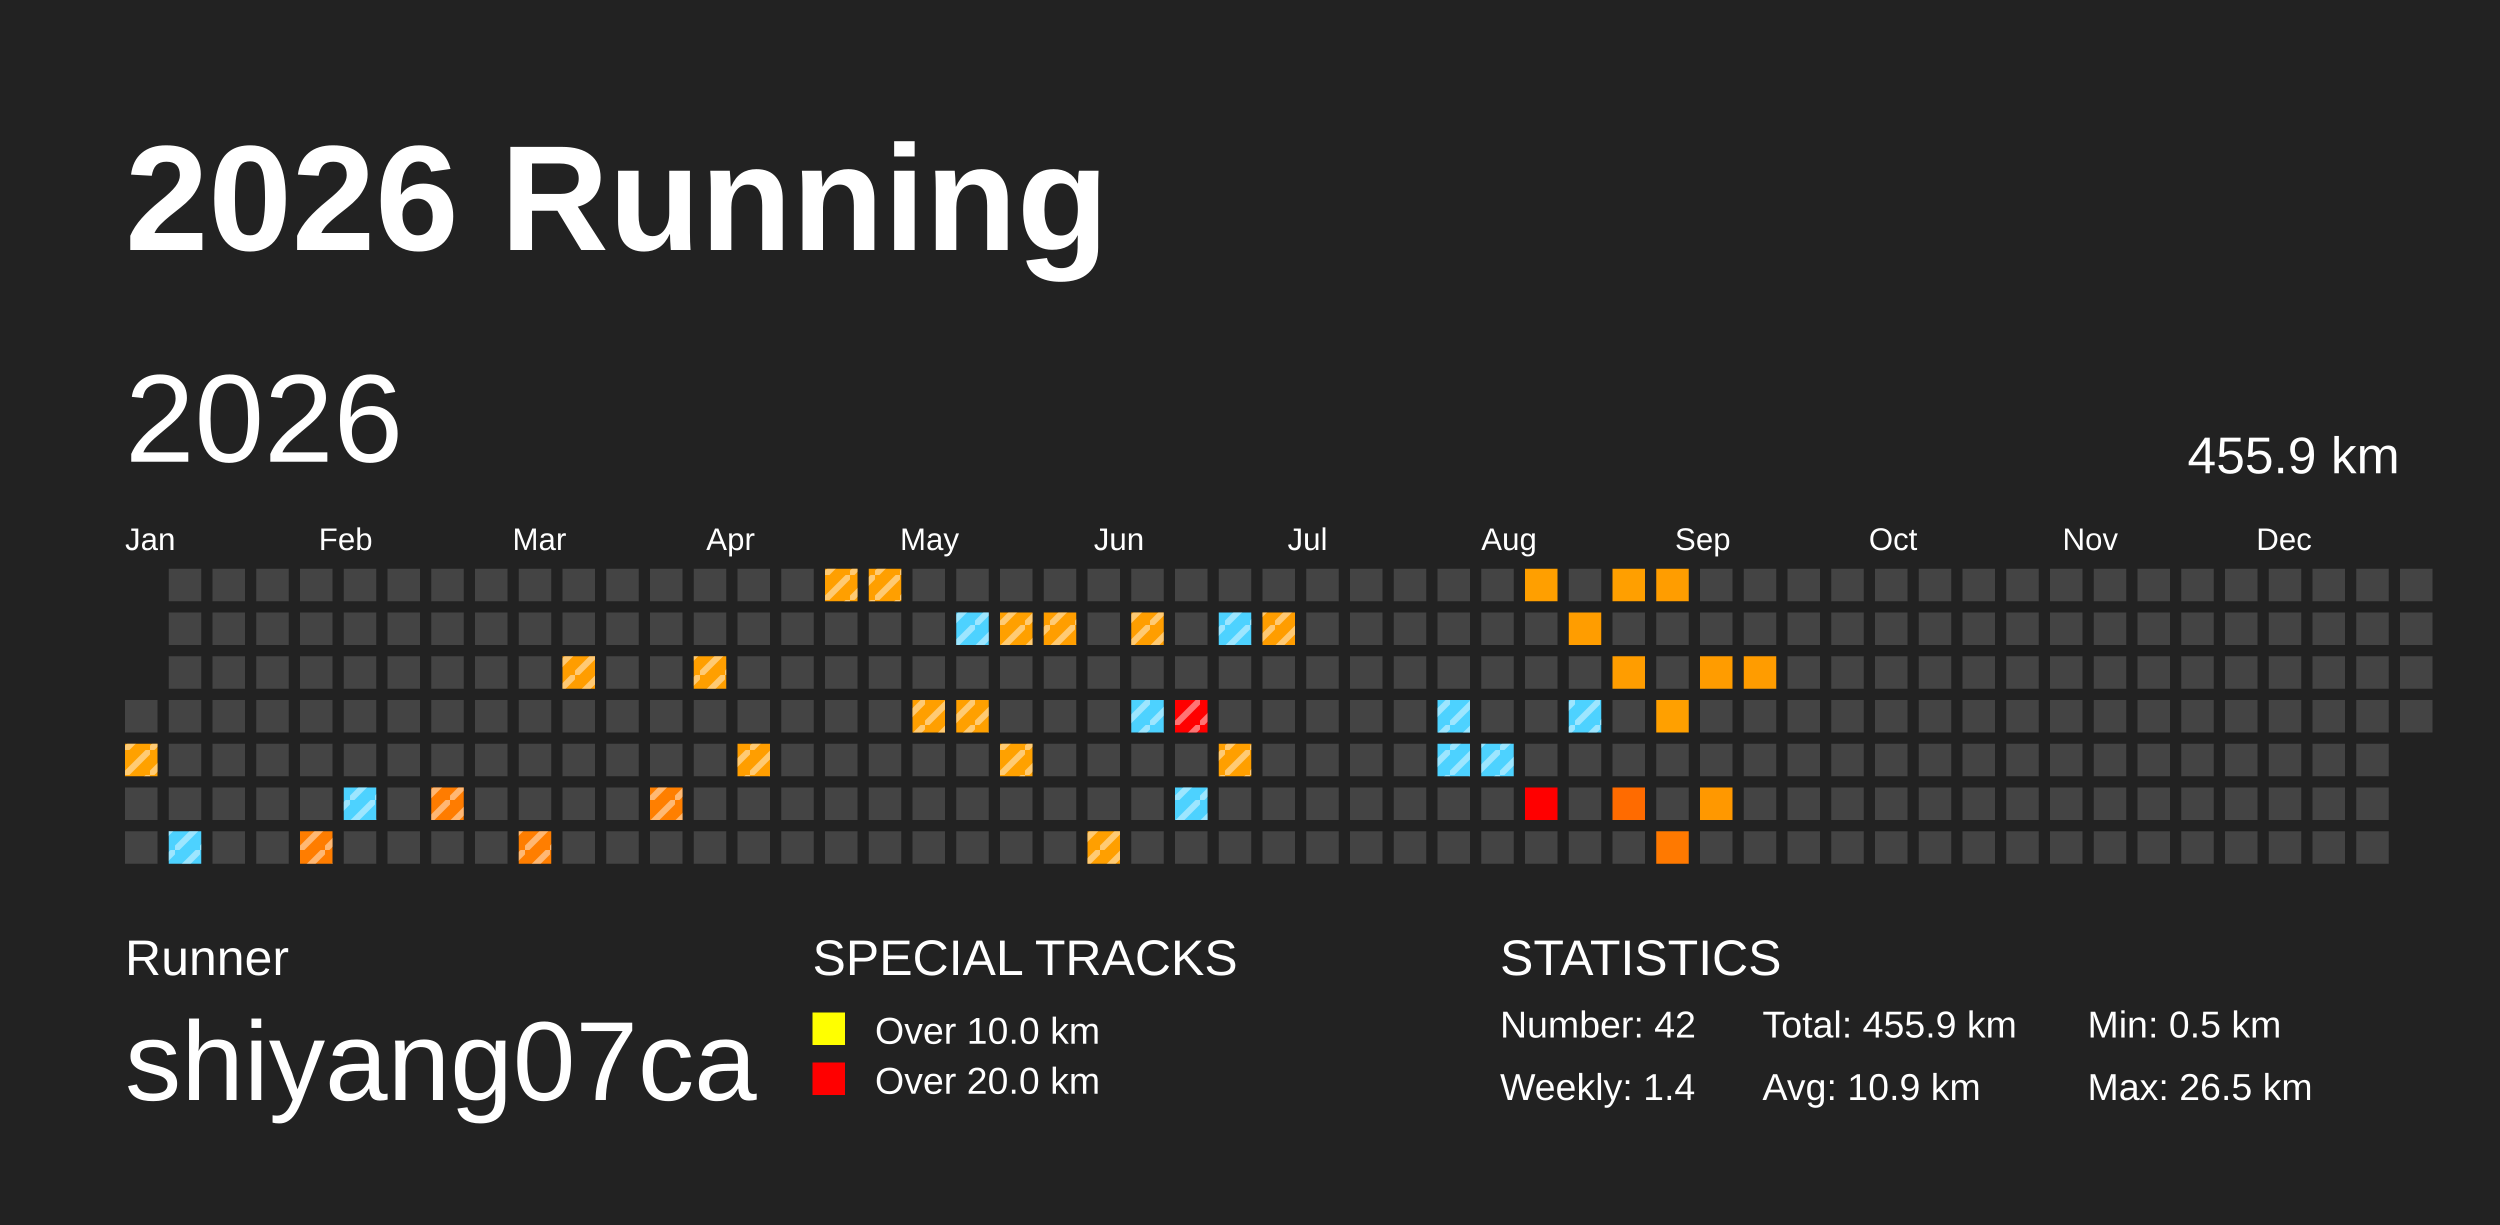
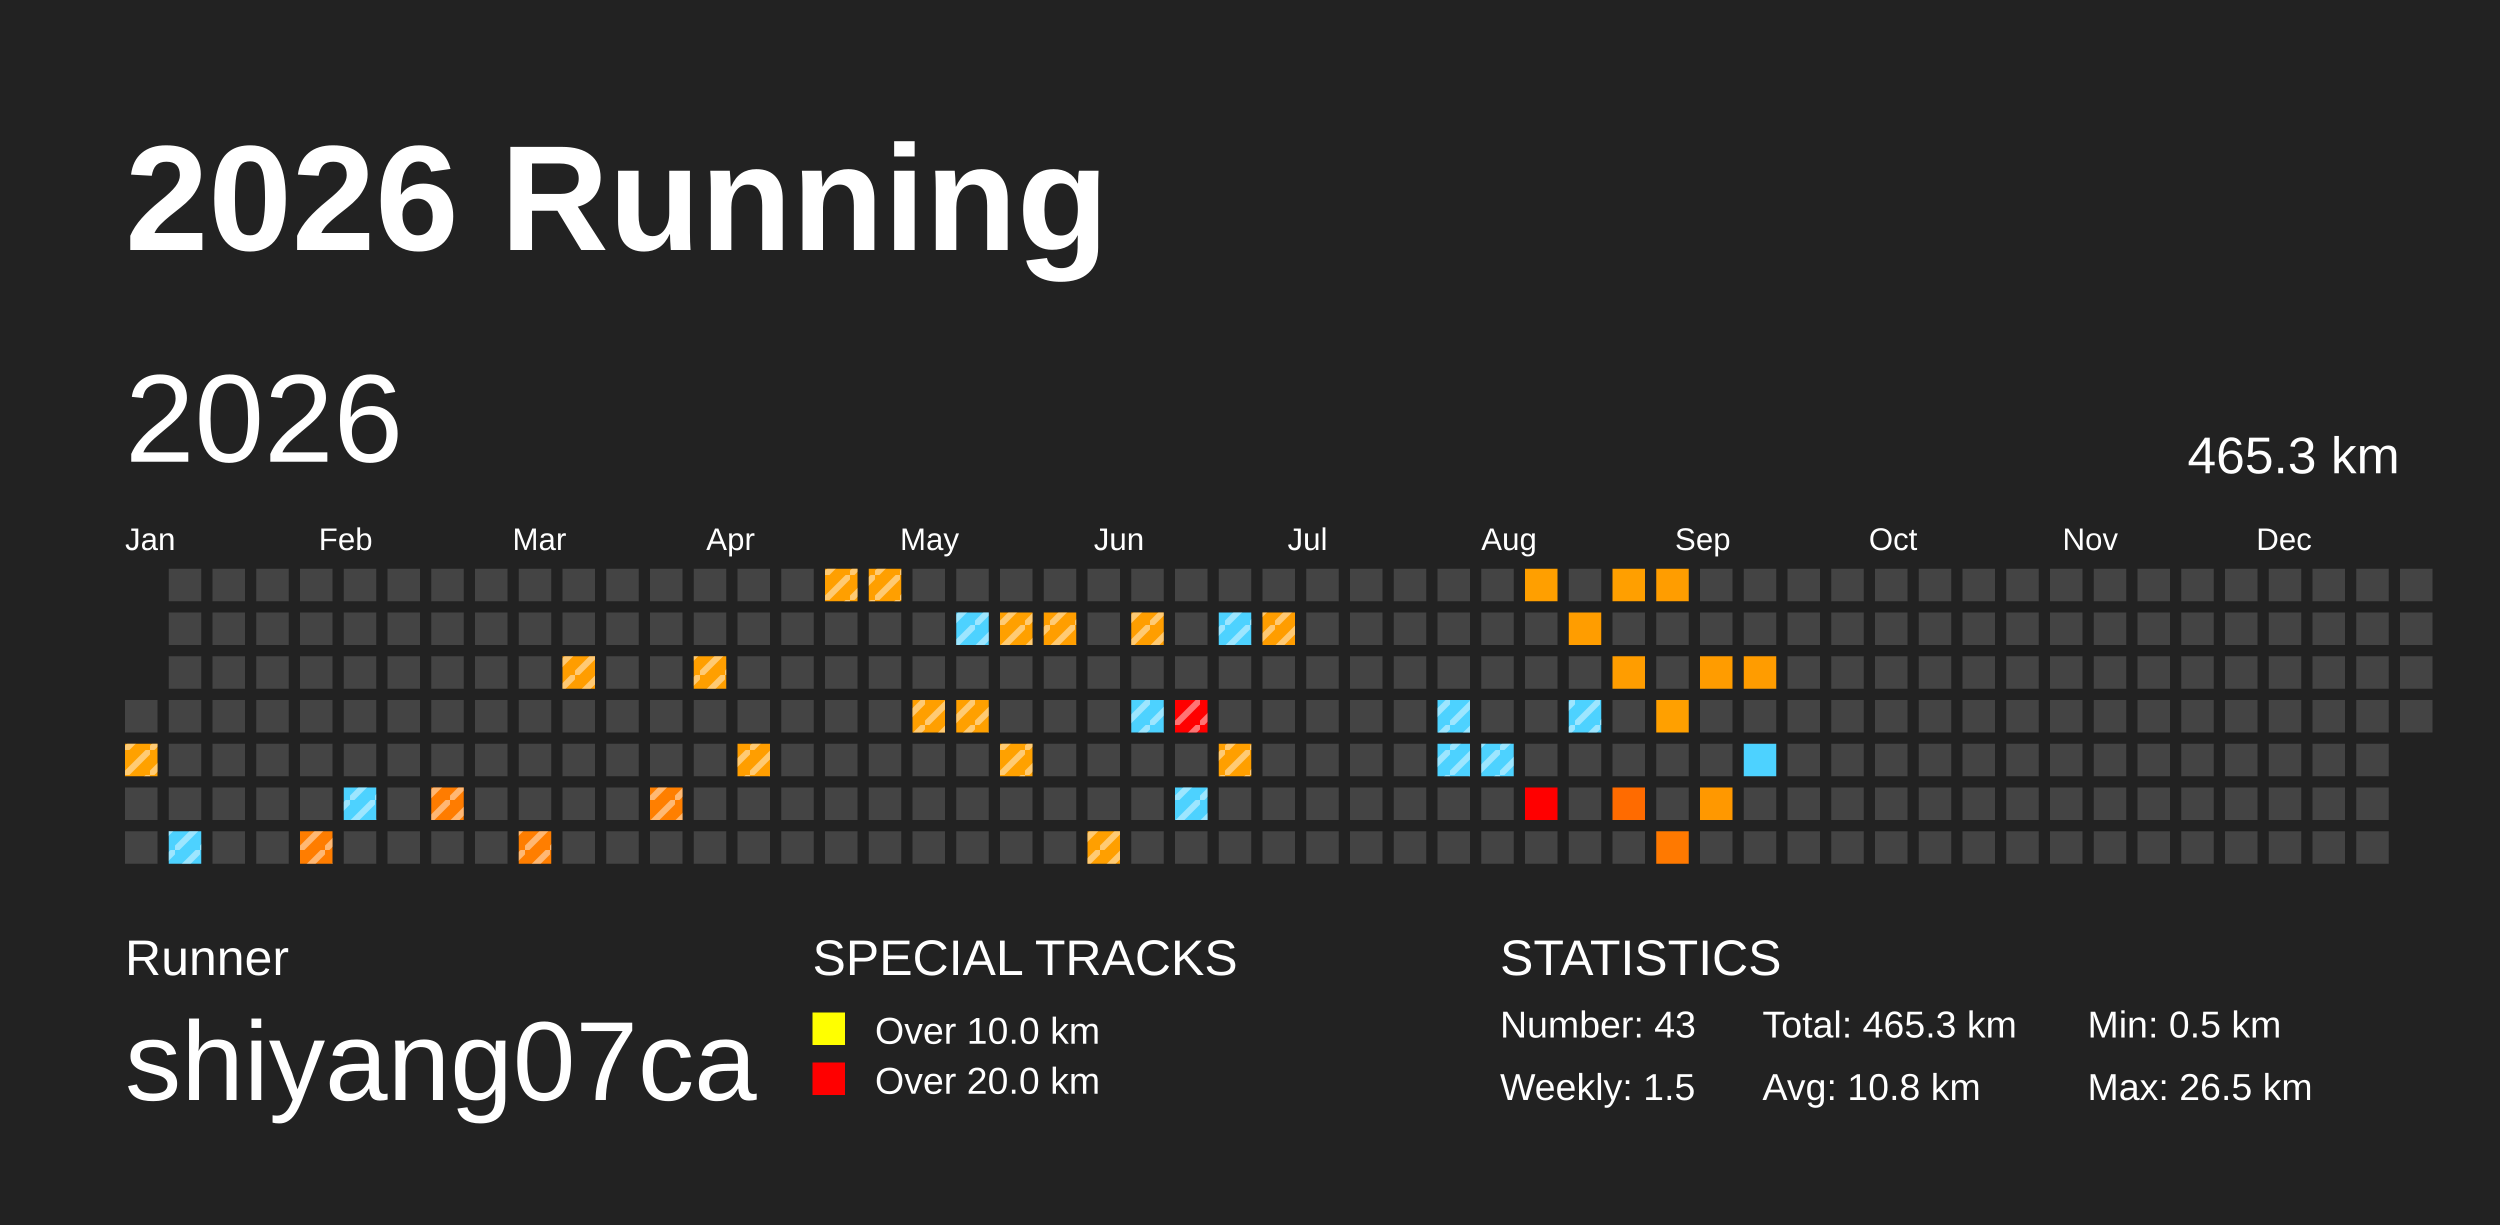
<svg xmlns="http://www.w3.org/2000/svg" baseProfile="full" height="98mm" version="1.1" viewBox="0,0,200,98" width="200mm">
  <defs>
    <pattern height="2" id="indoor-stripe" patternUnits="userSpaceOnUse" width="2">
      <line stroke="white" stroke-opacity="0.45" stroke-width="0.5" x1="0" x2="2" y1="2" y2="0" />
    </pattern>
  </defs>
  <rect fill="#222222" height="98" width="200" x="0" y="0" />
  <text fill="#FFFFFF" style="font-size:12px; font-family:Arial; font-weight:bold;" x="10" y="20">2026 Running</text>
  <text fill="#FFFFFF" style="font-size:4px; font-family:Arial" x="10" y="78">Runner</text>
  <text fill="#FFFFFF" style="font-size:9px; font-family:Arial" x="10" y="88">shiyang07ca</text>
  <text fill="#FFFFFF" style="font-size:4px; font-family:Arial" x="65" y="78">SPECIAL TRACKS</text>
  <rect fill="yellow" height="2.6" width="2.6" x="65" y="81" />
  <text fill="#FFFFFF" style="font-size:3px; font-family:Arial" x="70" y="83.5">Over 10.0 km</text>
  <rect fill="red" height="2.6" width="2.6" x="65" y="85" />
  <text fill="#FFFFFF" style="font-size:3px; font-family:Arial" x="70" y="87.5">Over 20.0 km</text>
  <text fill="#FFFFFF" style="font-size:4px; font-family:Arial" x="120" y="78">STATISTICS</text>
-   <text fill="#FFFFFF" style="font-size:3px; font-family:Arial" x="120" y="83">Number: 42</text>
-   <text fill="#FFFFFF" style="font-size:3px; font-family:Arial" x="120" y="88">Weekly: 1.4</text>
-   <text fill="#FFFFFF" style="font-size:3px; font-family:Arial" x="141" y="83">Total: 455.9 km</text>
-   <text fill="#FFFFFF" style="font-size:3px; font-family:Arial" x="141" y="88">Avg: 10.9 km</text>
+   <text fill="#FFFFFF" style="font-size:3px; font-family:Arial" x="120" y="83">Number: 43</text>
+   <text fill="#FFFFFF" style="font-size:3px; font-family:Arial" x="120" y="88">Weekly: 1.5</text>
+   <text fill="#FFFFFF" style="font-size:3px; font-family:Arial" x="141" y="83">Total: 465.3 km</text>
+   <text fill="#FFFFFF" style="font-size:3px; font-family:Arial" x="141" y="88">Avg: 10.8 km</text>
  <text fill="#FFFFFF" style="font-size:3px; font-family:Arial" x="167" y="83">Min: 0.5 km</text>
  <text fill="#FFFFFF" style="font-size:3px; font-family:Arial" x="167" y="88">Max: 26.5 km</text>
  <text dominant-baseline="hanging" fill="#FFFFFF" style="font-size:10.0px; font-family:Arial;" x="10" y="30">2026</text>
-   <text dominant-baseline="hanging" fill="#FFFFFF" style="font-size:4.125px; font-family:Arial;" x="175" y="35">455.9 km</text>
+   <text dominant-baseline="hanging" fill="#FFFFFF" style="font-size:4.125px; font-family:Arial;" x="175" y="35">465.3 km</text>
  <text fill="#FFFFFF" style="font-size:2.5px; font-family:Arial" x="10.0" y="44">Jan</text>
  <text fill="#FFFFFF" style="font-size:2.5px; font-family:Arial" x="25.5" y="44">Feb</text>
  <text fill="#FFFFFF" style="font-size:2.5px; font-family:Arial" x="41.0" y="44">Mar</text>
  <text fill="#FFFFFF" style="font-size:2.5px; font-family:Arial" x="56.5" y="44">Apr</text>
  <text fill="#FFFFFF" style="font-size:2.5px; font-family:Arial" x="72.0" y="44">May</text>
  <text fill="#FFFFFF" style="font-size:2.5px; font-family:Arial" x="87.5" y="44">Jun</text>
  <text fill="#FFFFFF" style="font-size:2.5px; font-family:Arial" x="103.0" y="44">Jul</text>
  <text fill="#FFFFFF" style="font-size:2.5px; font-family:Arial" x="118.5" y="44">Aug</text>
  <text fill="#FFFFFF" style="font-size:2.5px; font-family:Arial" x="134.0" y="44">Sep</text>
  <text fill="#FFFFFF" style="font-size:2.5px; font-family:Arial" x="149.5" y="44">Oct</text>
  <text fill="#FFFFFF" style="font-size:2.5px; font-family:Arial" x="165.0" y="44">Nov</text>
  <text fill="#FFFFFF" style="font-size:2.5px; font-family:Arial" x="180.5" y="44">Dec</text>
  <rect fill="#444444" height="2.6" width="2.6" x="10.0" y="56.0" />
  <rect fill="#ffa100" height="2.6" width="2.6" x="10.0" y="59.5" />
  <rect fill="url(#indoor-stripe)" height="2.6" style="pointer-events: none;" width="2.6" x="10.0" y="59.5" />
  <rect fill="#444444" height="2.6" width="2.6" x="10.0" y="63.0" />
  <rect fill="#444444" height="2.6" width="2.6" x="10.0" y="66.5" />
  <rect fill="#444444" height="2.6" width="2.6" x="13.5" y="45.5" />
  <rect fill="#444444" height="2.6" width="2.6" x="13.5" y="49.0" />
  <rect fill="#444444" height="2.6" width="2.6" x="13.5" y="52.5" />
  <rect fill="#444444" height="2.6" width="2.6" x="13.5" y="56.0" />
  <rect fill="#444444" height="2.6" width="2.6" x="13.5" y="59.5" />
  <rect fill="#444444" height="2.6" width="2.6" x="13.5" y="63.0" />
  <rect fill="#4dd2ff" height="2.6" width="2.6" x="13.5" y="66.5" />
  <rect fill="url(#indoor-stripe)" height="2.6" style="pointer-events: none;" width="2.6" x="13.5" y="66.5" />
  <rect fill="#444444" height="2.6" width="2.6" x="17.0" y="45.5" />
  <rect fill="#444444" height="2.6" width="2.6" x="17.0" y="49.0" />
  <rect fill="#444444" height="2.6" width="2.6" x="17.0" y="52.5" />
  <rect fill="#444444" height="2.6" width="2.6" x="17.0" y="56.0" />
  <rect fill="#444444" height="2.6" width="2.6" x="17.0" y="59.5" />
  <rect fill="#444444" height="2.6" width="2.6" x="17.0" y="63.0" />
  <rect fill="#444444" height="2.6" width="2.6" x="17.0" y="66.5" />
  <rect fill="#444444" height="2.6" width="2.6" x="20.5" y="45.5" />
  <rect fill="#444444" height="2.6" width="2.6" x="20.5" y="49.0" />
  <rect fill="#444444" height="2.6" width="2.6" x="20.5" y="52.5" />
  <rect fill="#444444" height="2.6" width="2.6" x="20.5" y="56.0" />
  <rect fill="#444444" height="2.6" width="2.6" x="20.5" y="59.5" />
  <rect fill="#444444" height="2.6" width="2.6" x="20.5" y="63.0" />
  <rect fill="#444444" height="2.6" width="2.6" x="20.5" y="66.5" />
  <rect fill="#444444" height="2.6" width="2.6" x="24.0" y="45.5" />
  <rect fill="#444444" height="2.6" width="2.6" x="24.0" y="49.0" />
  <rect fill="#444444" height="2.6" width="2.6" x="24.0" y="52.5" />
  <rect fill="#444444" height="2.6" width="2.6" x="24.0" y="56.0" />
  <rect fill="#444444" height="2.6" width="2.6" x="24.0" y="59.5" />
  <rect fill="#444444" height="2.6" width="2.6" x="24.0" y="63.0" />
  <rect fill="#ff7d00" height="2.6" width="2.6" x="24.0" y="66.5" />
  <rect fill="url(#indoor-stripe)" height="2.6" style="pointer-events: none;" width="2.6" x="24.0" y="66.5" />
  <rect fill="#444444" height="2.6" width="2.6" x="27.5" y="45.5" />
  <rect fill="#444444" height="2.6" width="2.6" x="27.5" y="49.0" />
  <rect fill="#444444" height="2.6" width="2.6" x="27.5" y="52.5" />
  <rect fill="#444444" height="2.6" width="2.6" x="27.5" y="56.0" />
  <rect fill="#444444" height="2.6" width="2.6" x="27.5" y="59.5" />
  <rect fill="#4dd2ff" height="2.6" width="2.6" x="27.5" y="63.0" />
  <rect fill="url(#indoor-stripe)" height="2.6" style="pointer-events: none;" width="2.6" x="27.5" y="63.0" />
  <rect fill="#444444" height="2.6" width="2.6" x="27.5" y="66.5" />
  <rect fill="#444444" height="2.6" width="2.6" x="31.0" y="45.5" />
  <rect fill="#444444" height="2.6" width="2.6" x="31.0" y="49.0" />
  <rect fill="#444444" height="2.6" width="2.6" x="31.0" y="52.5" />
  <rect fill="#444444" height="2.6" width="2.6" x="31.0" y="56.0" />
  <rect fill="#444444" height="2.6" width="2.6" x="31.0" y="59.5" />
  <rect fill="#444444" height="2.6" width="2.6" x="31.0" y="63.0" />
  <rect fill="#444444" height="2.6" width="2.6" x="31.0" y="66.5" />
  <rect fill="#444444" height="2.6" width="2.6" x="34.5" y="45.5" />
  <rect fill="#444444" height="2.6" width="2.6" x="34.5" y="49.0" />
  <rect fill="#444444" height="2.6" width="2.6" x="34.5" y="52.5" />
  <rect fill="#444444" height="2.6" width="2.6" x="34.5" y="56.0" />
  <rect fill="#444444" height="2.6" width="2.6" x="34.5" y="59.5" />
  <rect fill="#ff7c00" height="2.6" width="2.6" x="34.5" y="63.0" />
  <rect fill="url(#indoor-stripe)" height="2.6" style="pointer-events: none;" width="2.6" x="34.5" y="63.0" />
  <rect fill="#444444" height="2.6" width="2.6" x="34.5" y="66.5" />
  <rect fill="#444444" height="2.6" width="2.6" x="38.0" y="45.5" />
  <rect fill="#444444" height="2.6" width="2.6" x="38.0" y="49.0" />
  <rect fill="#444444" height="2.6" width="2.6" x="38.0" y="52.5" />
  <rect fill="#444444" height="2.6" width="2.6" x="38.0" y="56.0" />
  <rect fill="#444444" height="2.6" width="2.6" x="38.0" y="59.5" />
  <rect fill="#444444" height="2.6" width="2.6" x="38.0" y="63.0" />
  <rect fill="#444444" height="2.6" width="2.6" x="38.0" y="66.5" />
  <rect fill="#444444" height="2.6" width="2.6" x="41.5" y="45.5" />
  <rect fill="#444444" height="2.6" width="2.6" x="41.5" y="49.0" />
  <rect fill="#444444" height="2.6" width="2.6" x="41.5" y="52.5" />
  <rect fill="#444444" height="2.6" width="2.6" x="41.5" y="56.0" />
  <rect fill="#444444" height="2.6" width="2.6" x="41.5" y="59.5" />
  <rect fill="#444444" height="2.6" width="2.6" x="41.5" y="63.0" />
  <rect fill="#ff7e00" height="2.6" width="2.6" x="41.5" y="66.5" />
  <rect fill="url(#indoor-stripe)" height="2.6" style="pointer-events: none;" width="2.6" x="41.5" y="66.5" />
  <rect fill="#444444" height="2.6" width="2.6" x="45.0" y="45.5" />
  <rect fill="#444444" height="2.6" width="2.6" x="45.0" y="49.0" />
  <rect fill="#ff9d00" height="2.6" width="2.6" x="45.0" y="52.5" />
  <rect fill="url(#indoor-stripe)" height="2.6" style="pointer-events: none;" width="2.6" x="45.0" y="52.5" />
  <rect fill="#444444" height="2.6" width="2.6" x="45.0" y="56.0" />
  <rect fill="#444444" height="2.6" width="2.6" x="45.0" y="59.5" />
  <rect fill="#444444" height="2.6" width="2.6" x="45.0" y="63.0" />
  <rect fill="#444444" height="2.6" width="2.6" x="45.0" y="66.5" />
  <rect fill="#444444" height="2.6" width="2.6" x="48.5" y="45.5" />
  <rect fill="#444444" height="2.6" width="2.6" x="48.5" y="49.0" />
  <rect fill="#444444" height="2.6" width="2.6" x="48.5" y="52.5" />
  <rect fill="#444444" height="2.6" width="2.6" x="48.5" y="56.0" />
  <rect fill="#444444" height="2.6" width="2.6" x="48.5" y="59.5" />
  <rect fill="#444444" height="2.6" width="2.6" x="48.5" y="63.0" />
  <rect fill="#444444" height="2.6" width="2.6" x="48.5" y="66.5" />
  <rect fill="#444444" height="2.6" width="2.6" x="52.0" y="45.5" />
  <rect fill="#444444" height="2.6" width="2.6" x="52.0" y="49.0" />
  <rect fill="#444444" height="2.6" width="2.6" x="52.0" y="52.5" />
  <rect fill="#444444" height="2.6" width="2.6" x="52.0" y="56.0" />
  <rect fill="#444444" height="2.6" width="2.6" x="52.0" y="59.5" />
  <rect fill="#ff7f00" height="2.6" width="2.6" x="52.0" y="63.0" />
  <rect fill="url(#indoor-stripe)" height="2.6" style="pointer-events: none;" width="2.6" x="52.0" y="63.0" />
  <rect fill="#444444" height="2.6" width="2.6" x="52.0" y="66.5" />
  <rect fill="#444444" height="2.6" width="2.6" x="55.5" y="45.5" />
  <rect fill="#444444" height="2.6" width="2.6" x="55.5" y="49.0" />
  <rect fill="#ff9f00" height="2.6" width="2.6" x="55.5" y="52.5" />
  <rect fill="url(#indoor-stripe)" height="2.6" style="pointer-events: none;" width="2.6" x="55.5" y="52.5" />
  <rect fill="#444444" height="2.6" width="2.6" x="55.5" y="56.0" />
  <rect fill="#444444" height="2.6" width="2.6" x="55.5" y="59.5" />
  <rect fill="#444444" height="2.6" width="2.6" x="55.5" y="63.0" />
  <rect fill="#444444" height="2.6" width="2.6" x="55.5" y="66.5" />
  <rect fill="#444444" height="2.6" width="2.6" x="59.0" y="45.5" />
  <rect fill="#444444" height="2.6" width="2.6" x="59.0" y="49.0" />
  <rect fill="#444444" height="2.6" width="2.6" x="59.0" y="52.5" />
  <rect fill="#444444" height="2.6" width="2.6" x="59.0" y="56.0" />
  <rect fill="#ff9e00" height="2.6" width="2.6" x="59.0" y="59.5" />
  <rect fill="url(#indoor-stripe)" height="2.6" style="pointer-events: none;" width="2.6" x="59.0" y="59.5" />
  <rect fill="#444444" height="2.6" width="2.6" x="59.0" y="63.0" />
  <rect fill="#444444" height="2.6" width="2.6" x="59.0" y="66.5" />
  <rect fill="#444444" height="2.6" width="2.6" x="62.5" y="45.5" />
  <rect fill="#444444" height="2.6" width="2.6" x="62.5" y="49.0" />
  <rect fill="#444444" height="2.6" width="2.6" x="62.5" y="52.5" />
  <rect fill="#444444" height="2.6" width="2.6" x="62.5" y="56.0" />
  <rect fill="#444444" height="2.6" width="2.6" x="62.5" y="59.5" />
  <rect fill="#444444" height="2.6" width="2.6" x="62.5" y="63.0" />
  <rect fill="#444444" height="2.6" width="2.6" x="62.5" y="66.5" />
  <rect fill="#ff9f00" height="2.6" width="2.6" x="66.0" y="45.5" />
  <rect fill="url(#indoor-stripe)" height="2.6" style="pointer-events: none;" width="2.6" x="66.0" y="45.5" />
  <rect fill="#444444" height="2.6" width="2.6" x="66.0" y="49.0" />
  <rect fill="#444444" height="2.6" width="2.6" x="66.0" y="52.5" />
  <rect fill="#444444" height="2.6" width="2.6" x="66.0" y="56.0" />
  <rect fill="#444444" height="2.6" width="2.6" x="66.0" y="59.5" />
  <rect fill="#444444" height="2.6" width="2.6" x="66.0" y="63.0" />
  <rect fill="#444444" height="2.6" width="2.6" x="66.0" y="66.5" />
  <rect fill="#ff9f00" height="2.6" width="2.6" x="69.5" y="45.5" />
  <rect fill="url(#indoor-stripe)" height="2.6" style="pointer-events: none;" width="2.6" x="69.5" y="45.5" />
  <rect fill="#444444" height="2.6" width="2.6" x="69.5" y="49.0" />
  <rect fill="#444444" height="2.6" width="2.6" x="69.5" y="52.5" />
  <rect fill="#444444" height="2.6" width="2.6" x="69.5" y="56.0" />
  <rect fill="#444444" height="2.6" width="2.6" x="69.5" y="59.5" />
  <rect fill="#444444" height="2.6" width="2.6" x="69.5" y="63.0" />
  <rect fill="#444444" height="2.6" width="2.6" x="69.5" y="66.5" />
  <rect fill="#444444" height="2.6" width="2.6" x="73.0" y="45.5" />
  <rect fill="#444444" height="2.6" width="2.6" x="73.0" y="49.0" />
  <rect fill="#444444" height="2.6" width="2.6" x="73.0" y="52.5" />
  <rect fill="#ff9f00" height="2.6" width="2.6" x="73.0" y="56.0" />
  <rect fill="url(#indoor-stripe)" height="2.6" style="pointer-events: none;" width="2.6" x="73.0" y="56.0" />
  <rect fill="#444444" height="2.6" width="2.6" x="73.0" y="59.5" />
  <rect fill="#444444" height="2.6" width="2.6" x="73.0" y="63.0" />
  <rect fill="#444444" height="2.6" width="2.6" x="73.0" y="66.5" />
  <rect fill="#444444" height="2.6" width="2.6" x="76.5" y="45.5" />
  <rect fill="#4dd2ff" height="2.6" width="2.6" x="76.5" y="49.0" />
  <rect fill="url(#indoor-stripe)" height="2.6" style="pointer-events: none;" width="2.6" x="76.5" y="49.0" />
  <rect fill="#444444" height="2.6" width="2.6" x="76.5" y="52.5" />
  <rect fill="#ffa000" height="2.6" width="2.6" x="76.5" y="56.0" />
  <rect fill="url(#indoor-stripe)" height="2.6" style="pointer-events: none;" width="2.6" x="76.5" y="56.0" />
  <rect fill="#444444" height="2.6" width="2.6" x="76.5" y="59.5" />
  <rect fill="#444444" height="2.6" width="2.6" x="76.5" y="63.0" />
  <rect fill="#444444" height="2.6" width="2.6" x="76.5" y="66.5" />
  <rect fill="#444444" height="2.6" width="2.6" x="80.0" y="45.5" />
  <rect fill="#ffa000" height="2.6" width="2.6" x="80.0" y="49.0" />
  <rect fill="url(#indoor-stripe)" height="2.6" style="pointer-events: none;" width="2.6" x="80.0" y="49.0" />
  <rect fill="#444444" height="2.6" width="2.6" x="80.0" y="52.5" />
  <rect fill="#444444" height="2.6" width="2.6" x="80.0" y="56.0" />
  <rect fill="#ffa100" height="2.6" width="2.6" x="80.0" y="59.5" />
  <rect fill="url(#indoor-stripe)" height="2.6" style="pointer-events: none;" width="2.6" x="80.0" y="59.5" />
  <rect fill="#444444" height="2.6" width="2.6" x="80.0" y="63.0" />
  <rect fill="#444444" height="2.6" width="2.6" x="80.0" y="66.5" />
  <rect fill="#444444" height="2.6" width="2.6" x="83.5" y="45.5" />
  <rect fill="#ff9e00" height="2.6" width="2.6" x="83.5" y="49.0" />
  <rect fill="url(#indoor-stripe)" height="2.6" style="pointer-events: none;" width="2.6" x="83.5" y="49.0" />
  <rect fill="#444444" height="2.6" width="2.6" x="83.5" y="52.5" />
  <rect fill="#444444" height="2.6" width="2.6" x="83.5" y="56.0" />
  <rect fill="#444444" height="2.6" width="2.6" x="83.5" y="59.5" />
  <rect fill="#444444" height="2.6" width="2.6" x="83.5" y="63.0" />
  <rect fill="#444444" height="2.6" width="2.6" x="83.5" y="66.5" />
  <rect fill="#444444" height="2.6" width="2.6" x="87.0" y="45.5" />
  <rect fill="#444444" height="2.6" width="2.6" x="87.0" y="49.0" />
  <rect fill="#444444" height="2.6" width="2.6" x="87.0" y="52.5" />
  <rect fill="#444444" height="2.6" width="2.6" x="87.0" y="56.0" />
  <rect fill="#444444" height="2.6" width="2.6" x="87.0" y="59.5" />
  <rect fill="#444444" height="2.6" width="2.6" x="87.0" y="63.0" />
  <rect fill="#ff9f00" height="2.6" width="2.6" x="87.0" y="66.5" />
  <rect fill="url(#indoor-stripe)" height="2.6" style="pointer-events: none;" width="2.6" x="87.0" y="66.5" />
  <rect fill="#444444" height="2.6" width="2.6" x="90.5" y="45.5" />
  <rect fill="#ff9e00" height="2.6" width="2.6" x="90.5" y="49.0" />
  <rect fill="url(#indoor-stripe)" height="2.6" style="pointer-events: none;" width="2.6" x="90.5" y="49.0" />
  <rect fill="#444444" height="2.6" width="2.6" x="90.5" y="52.5" />
  <rect fill="#4dd2ff" height="2.6" width="2.6" x="90.5" y="56.0" />
  <rect fill="url(#indoor-stripe)" height="2.6" style="pointer-events: none;" width="2.6" x="90.5" y="56.0" />
  <rect fill="#444444" height="2.6" width="2.6" x="90.5" y="59.5" />
  <rect fill="#444444" height="2.6" width="2.6" x="90.5" y="63.0" />
  <rect fill="#444444" height="2.6" width="2.6" x="90.5" y="66.5" />
  <rect fill="#444444" height="2.6" width="2.6" x="94.0" y="45.5" />
  <rect fill="#444444" height="2.6" width="2.6" x="94.0" y="49.0" />
  <rect fill="#444444" height="2.6" width="2.6" x="94.0" y="52.5" />
  <rect fill="red" height="2.6" width="2.6" x="94.0" y="56.0" />
  <rect fill="url(#indoor-stripe)" height="2.6" style="pointer-events: none;" width="2.6" x="94.0" y="56.0" />
  <rect fill="#444444" height="2.6" width="2.6" x="94.0" y="59.5" />
  <rect fill="#4dd2ff" height="2.6" width="2.6" x="94.0" y="63.0" />
  <rect fill="url(#indoor-stripe)" height="2.6" style="pointer-events: none;" width="2.6" x="94.0" y="63.0" />
  <rect fill="#444444" height="2.6" width="2.6" x="94.0" y="66.5" />
  <rect fill="#444444" height="2.6" width="2.6" x="97.5" y="45.5" />
  <rect fill="#4dd2ff" height="2.6" width="2.6" x="97.5" y="49.0" />
  <rect fill="url(#indoor-stripe)" height="2.6" style="pointer-events: none;" width="2.6" x="97.5" y="49.0" />
  <rect fill="#444444" height="2.6" width="2.6" x="97.5" y="52.5" />
  <rect fill="#444444" height="2.6" width="2.6" x="97.5" y="56.0" />
  <rect fill="#ff9f00" height="2.6" width="2.6" x="97.5" y="59.5" />
  <rect fill="url(#indoor-stripe)" height="2.6" style="pointer-events: none;" width="2.6" x="97.5" y="59.5" />
  <rect fill="#444444" height="2.6" width="2.6" x="97.5" y="63.0" />
  <rect fill="#444444" height="2.6" width="2.6" x="97.5" y="66.5" />
  <rect fill="#444444" height="2.6" width="2.6" x="101.0" y="45.5" />
  <rect fill="#ff9d00" height="2.6" width="2.6" x="101.0" y="49.0" />
  <rect fill="url(#indoor-stripe)" height="2.6" style="pointer-events: none;" width="2.6" x="101.0" y="49.0" />
  <rect fill="#444444" height="2.6" width="2.6" x="101.0" y="52.5" />
  <rect fill="#444444" height="2.6" width="2.6" x="101.0" y="56.0" />
  <rect fill="#444444" height="2.6" width="2.6" x="101.0" y="59.5" />
  <rect fill="#444444" height="2.6" width="2.6" x="101.0" y="63.0" />
  <rect fill="#444444" height="2.6" width="2.6" x="101.0" y="66.5" />
  <rect fill="#444444" height="2.6" width="2.6" x="104.5" y="45.5" />
  <rect fill="#444444" height="2.6" width="2.6" x="104.5" y="49.0" />
  <rect fill="#444444" height="2.6" width="2.6" x="104.5" y="52.5" />
  <rect fill="#444444" height="2.6" width="2.6" x="104.5" y="56.0" />
  <rect fill="#444444" height="2.6" width="2.6" x="104.5" y="59.5" />
  <rect fill="#444444" height="2.6" width="2.6" x="104.5" y="63.0" />
  <rect fill="#444444" height="2.6" width="2.6" x="104.5" y="66.5" />
  <rect fill="#444444" height="2.6" width="2.6" x="108.0" y="45.5" />
  <rect fill="#444444" height="2.6" width="2.6" x="108.0" y="49.0" />
  <rect fill="#444444" height="2.6" width="2.6" x="108.0" y="52.5" />
  <rect fill="#444444" height="2.6" width="2.6" x="108.0" y="56.0" />
  <rect fill="#444444" height="2.6" width="2.6" x="108.0" y="59.5" />
  <rect fill="#444444" height="2.6" width="2.6" x="108.0" y="63.0" />
  <rect fill="#444444" height="2.6" width="2.6" x="108.0" y="66.5" />
  <rect fill="#444444" height="2.6" width="2.6" x="111.5" y="45.5" />
  <rect fill="#444444" height="2.6" width="2.6" x="111.5" y="49.0" />
  <rect fill="#444444" height="2.6" width="2.6" x="111.5" y="52.5" />
  <rect fill="#444444" height="2.6" width="2.6" x="111.5" y="56.0" />
  <rect fill="#444444" height="2.6" width="2.6" x="111.5" y="59.5" />
  <rect fill="#444444" height="2.6" width="2.6" x="111.5" y="63.0" />
  <rect fill="#444444" height="2.6" width="2.6" x="111.5" y="66.5" />
  <rect fill="#444444" height="2.6" width="2.6" x="115.0" y="45.5" />
  <rect fill="#444444" height="2.6" width="2.6" x="115.0" y="49.0" />
  <rect fill="#444444" height="2.6" width="2.6" x="115.0" y="52.5" />
  <rect fill="#4dd2ff" height="2.6" width="2.6" x="115.0" y="56.0" />
  <rect fill="url(#indoor-stripe)" height="2.6" style="pointer-events: none;" width="2.6" x="115.0" y="56.0" />
  <rect fill="#4dd2ff" height="2.6" width="2.6" x="115.0" y="59.5" />
  <rect fill="url(#indoor-stripe)" height="2.6" style="pointer-events: none;" width="2.6" x="115.0" y="59.5" />
  <rect fill="#444444" height="2.6" width="2.6" x="115.0" y="63.0" />
  <rect fill="#444444" height="2.6" width="2.6" x="115.0" y="66.5" />
  <rect fill="#444444" height="2.6" width="2.6" x="118.5" y="45.5" />
  <rect fill="#444444" height="2.6" width="2.6" x="118.5" y="49.0" />
  <rect fill="#444444" height="2.6" width="2.6" x="118.5" y="52.5" />
  <rect fill="#444444" height="2.6" width="2.6" x="118.5" y="56.0" />
  <rect fill="#4dd2ff" height="2.6" width="2.6" x="118.5" y="59.5" />
  <rect fill="url(#indoor-stripe)" height="2.6" style="pointer-events: none;" width="2.6" x="118.5" y="59.5" />
  <rect fill="#444444" height="2.6" width="2.6" x="118.5" y="63.0" />
  <rect fill="#444444" height="2.6" width="2.6" x="118.5" y="66.5" />
  <rect fill="#ff9f00" height="2.6" width="2.6" x="122.0" y="45.5" />
  <rect fill="#444444" height="2.6" width="2.6" x="122.0" y="49.0" />
  <rect fill="#444444" height="2.6" width="2.6" x="122.0" y="52.5" />
  <rect fill="#444444" height="2.6" width="2.6" x="122.0" y="56.0" />
  <rect fill="#444444" height="2.6" width="2.6" x="122.0" y="59.5" />
  <rect fill="red" height="2.6" width="2.6" x="122.0" y="63.0" />
  <rect fill="#444444" height="2.6" width="2.6" x="122.0" y="66.5" />
  <rect fill="#444444" height="2.6" width="2.6" x="125.5" y="45.5" />
  <rect fill="#ff9d00" height="2.6" width="2.6" x="125.5" y="49.0" />
  <rect fill="#444444" height="2.6" width="2.6" x="125.5" y="52.5" />
  <rect fill="#4dd2ff" height="2.6" width="2.6" x="125.5" y="56.0" />
  <rect fill="url(#indoor-stripe)" height="2.6" style="pointer-events: none;" width="2.6" x="125.5" y="56.0" />
  <rect fill="#444444" height="2.6" width="2.6" x="125.5" y="59.5" />
  <rect fill="#444444" height="2.6" width="2.6" x="125.5" y="63.0" />
  <rect fill="#444444" height="2.6" width="2.6" x="125.5" y="66.5" />
  <rect fill="#ff9f00" height="2.6" width="2.6" x="129.0" y="45.5" />
  <rect fill="#444444" height="2.6" width="2.6" x="129.0" y="49.0" />
  <rect fill="#ff9d00" height="2.6" width="2.6" x="129.0" y="52.5" />
  <rect fill="#444444" height="2.6" width="2.6" x="129.0" y="56.0" />
  <rect fill="#444444" height="2.6" width="2.6" x="129.0" y="59.5" />
  <rect fill="#ff6b00" height="2.6" width="2.6" x="129.0" y="63.0" />
  <rect fill="#444444" height="2.6" width="2.6" x="129.0" y="66.5" />
  <rect fill="#ff9d00" height="2.6" width="2.6" x="132.5" y="45.5" />
  <rect fill="#444444" height="2.6" width="2.6" x="132.5" y="49.0" />
  <rect fill="#444444" height="2.6" width="2.6" x="132.5" y="52.5" />
  <rect fill="#ffa000" height="2.6" width="2.6" x="132.5" y="56.0" />
  <rect fill="#444444" height="2.6" width="2.6" x="132.5" y="59.5" />
  <rect fill="#444444" height="2.6" width="2.6" x="132.5" y="63.0" />
  <rect fill="#ff7900" height="2.6" width="2.6" x="132.5" y="66.5" />
  <rect fill="#444444" height="2.6" width="2.6" x="136.0" y="45.5" />
  <rect fill="#444444" height="2.6" width="2.6" x="136.0" y="49.0" />
  <rect fill="#ff9c00" height="2.6" width="2.6" x="136.0" y="52.5" />
  <rect fill="#444444" height="2.6" width="2.6" x="136.0" y="56.0" />
  <rect fill="#444444" height="2.6" width="2.6" x="136.0" y="59.5" />
  <rect fill="#ff9800" height="2.6" width="2.6" x="136.0" y="63.0" />
  <rect fill="#444444" height="2.6" width="2.6" x="136.0" y="66.5" />
  <rect fill="#444444" height="2.6" width="2.6" x="139.5" y="45.5" />
  <rect fill="#444444" height="2.6" width="2.6" x="139.5" y="49.0" />
  <rect fill="#ff9c00" height="2.6" width="2.6" x="139.5" y="52.5" />
  <rect fill="#444444" height="2.6" width="2.6" x="139.5" y="56.0" />
-   <rect fill="#444444" height="2.6" width="2.6" x="139.5" y="59.5" />
+   <rect fill="#4dd2ff" height="2.6" width="2.6" x="139.5" y="59.5" />
  <rect fill="#444444" height="2.6" width="2.6" x="139.5" y="63.0" />
  <rect fill="#444444" height="2.6" width="2.6" x="139.5" y="66.5" />
  <rect fill="#444444" height="2.6" width="2.6" x="143.0" y="45.5" />
  <rect fill="#444444" height="2.6" width="2.6" x="143.0" y="49.0" />
  <rect fill="#444444" height="2.6" width="2.6" x="143.0" y="52.5" />
  <rect fill="#444444" height="2.6" width="2.6" x="143.0" y="56.0" />
  <rect fill="#444444" height="2.6" width="2.6" x="143.0" y="59.5" />
  <rect fill="#444444" height="2.6" width="2.6" x="143.0" y="63.0" />
  <rect fill="#444444" height="2.6" width="2.6" x="143.0" y="66.5" />
  <rect fill="#444444" height="2.6" width="2.6" x="146.5" y="45.5" />
  <rect fill="#444444" height="2.6" width="2.6" x="146.5" y="49.0" />
  <rect fill="#444444" height="2.6" width="2.6" x="146.5" y="52.5" />
  <rect fill="#444444" height="2.6" width="2.6" x="146.5" y="56.0" />
  <rect fill="#444444" height="2.6" width="2.6" x="146.5" y="59.5" />
  <rect fill="#444444" height="2.6" width="2.6" x="146.5" y="63.0" />
  <rect fill="#444444" height="2.6" width="2.6" x="146.5" y="66.5" />
  <rect fill="#444444" height="2.6" width="2.6" x="150.0" y="45.5" />
  <rect fill="#444444" height="2.6" width="2.6" x="150.0" y="49.0" />
  <rect fill="#444444" height="2.6" width="2.6" x="150.0" y="52.5" />
  <rect fill="#444444" height="2.6" width="2.6" x="150.0" y="56.0" />
  <rect fill="#444444" height="2.6" width="2.6" x="150.0" y="59.5" />
  <rect fill="#444444" height="2.6" width="2.6" x="150.0" y="63.0" />
  <rect fill="#444444" height="2.6" width="2.6" x="150.0" y="66.5" />
  <rect fill="#444444" height="2.6" width="2.6" x="153.5" y="45.5" />
  <rect fill="#444444" height="2.6" width="2.6" x="153.5" y="49.0" />
  <rect fill="#444444" height="2.6" width="2.6" x="153.5" y="52.5" />
  <rect fill="#444444" height="2.6" width="2.6" x="153.5" y="56.0" />
  <rect fill="#444444" height="2.6" width="2.6" x="153.5" y="59.5" />
  <rect fill="#444444" height="2.6" width="2.6" x="153.5" y="63.0" />
  <rect fill="#444444" height="2.6" width="2.6" x="153.5" y="66.5" />
  <rect fill="#444444" height="2.6" width="2.6" x="157.0" y="45.5" />
  <rect fill="#444444" height="2.6" width="2.6" x="157.0" y="49.0" />
  <rect fill="#444444" height="2.6" width="2.6" x="157.0" y="52.5" />
  <rect fill="#444444" height="2.6" width="2.6" x="157.0" y="56.0" />
  <rect fill="#444444" height="2.6" width="2.6" x="157.0" y="59.5" />
  <rect fill="#444444" height="2.6" width="2.6" x="157.0" y="63.0" />
  <rect fill="#444444" height="2.6" width="2.6" x="157.0" y="66.5" />
  <rect fill="#444444" height="2.6" width="2.6" x="160.5" y="45.5" />
  <rect fill="#444444" height="2.6" width="2.6" x="160.5" y="49.0" />
  <rect fill="#444444" height="2.6" width="2.6" x="160.5" y="52.5" />
  <rect fill="#444444" height="2.6" width="2.6" x="160.5" y="56.0" />
  <rect fill="#444444" height="2.6" width="2.6" x="160.5" y="59.5" />
  <rect fill="#444444" height="2.6" width="2.6" x="160.5" y="63.0" />
  <rect fill="#444444" height="2.6" width="2.6" x="160.5" y="66.5" />
  <rect fill="#444444" height="2.6" width="2.6" x="164.0" y="45.5" />
  <rect fill="#444444" height="2.6" width="2.6" x="164.0" y="49.0" />
  <rect fill="#444444" height="2.6" width="2.6" x="164.0" y="52.5" />
  <rect fill="#444444" height="2.6" width="2.6" x="164.0" y="56.0" />
  <rect fill="#444444" height="2.6" width="2.6" x="164.0" y="59.5" />
  <rect fill="#444444" height="2.6" width="2.6" x="164.0" y="63.0" />
  <rect fill="#444444" height="2.6" width="2.6" x="164.0" y="66.5" />
  <rect fill="#444444" height="2.6" width="2.6" x="167.5" y="45.5" />
  <rect fill="#444444" height="2.6" width="2.6" x="167.5" y="49.0" />
  <rect fill="#444444" height="2.6" width="2.6" x="167.5" y="52.5" />
  <rect fill="#444444" height="2.6" width="2.6" x="167.5" y="56.0" />
  <rect fill="#444444" height="2.6" width="2.6" x="167.5" y="59.5" />
  <rect fill="#444444" height="2.6" width="2.6" x="167.5" y="63.0" />
  <rect fill="#444444" height="2.6" width="2.6" x="167.5" y="66.5" />
  <rect fill="#444444" height="2.6" width="2.6" x="171.0" y="45.5" />
  <rect fill="#444444" height="2.6" width="2.6" x="171.0" y="49.0" />
  <rect fill="#444444" height="2.6" width="2.6" x="171.0" y="52.5" />
  <rect fill="#444444" height="2.6" width="2.6" x="171.0" y="56.0" />
  <rect fill="#444444" height="2.6" width="2.6" x="171.0" y="59.5" />
  <rect fill="#444444" height="2.6" width="2.6" x="171.0" y="63.0" />
  <rect fill="#444444" height="2.6" width="2.6" x="171.0" y="66.5" />
  <rect fill="#444444" height="2.6" width="2.6" x="174.5" y="45.5" />
  <rect fill="#444444" height="2.6" width="2.6" x="174.5" y="49.0" />
  <rect fill="#444444" height="2.6" width="2.6" x="174.5" y="52.5" />
  <rect fill="#444444" height="2.6" width="2.6" x="174.5" y="56.0" />
  <rect fill="#444444" height="2.6" width="2.6" x="174.5" y="59.5" />
  <rect fill="#444444" height="2.6" width="2.6" x="174.5" y="63.0" />
  <rect fill="#444444" height="2.6" width="2.6" x="174.5" y="66.5" />
  <rect fill="#444444" height="2.6" width="2.6" x="178.0" y="45.5" />
  <rect fill="#444444" height="2.6" width="2.6" x="178.0" y="49.0" />
  <rect fill="#444444" height="2.6" width="2.6" x="178.0" y="52.5" />
  <rect fill="#444444" height="2.6" width="2.6" x="178.0" y="56.0" />
  <rect fill="#444444" height="2.6" width="2.6" x="178.0" y="59.5" />
  <rect fill="#444444" height="2.6" width="2.6" x="178.0" y="63.0" />
  <rect fill="#444444" height="2.6" width="2.6" x="178.0" y="66.5" />
  <rect fill="#444444" height="2.6" width="2.6" x="181.5" y="45.5" />
  <rect fill="#444444" height="2.6" width="2.6" x="181.5" y="49.0" />
  <rect fill="#444444" height="2.6" width="2.6" x="181.5" y="52.5" />
  <rect fill="#444444" height="2.6" width="2.6" x="181.5" y="56.0" />
  <rect fill="#444444" height="2.6" width="2.6" x="181.5" y="59.5" />
  <rect fill="#444444" height="2.6" width="2.6" x="181.5" y="63.0" />
  <rect fill="#444444" height="2.6" width="2.6" x="181.5" y="66.5" />
  <rect fill="#444444" height="2.6" width="2.6" x="185.0" y="45.5" />
  <rect fill="#444444" height="2.6" width="2.6" x="185.0" y="49.0" />
  <rect fill="#444444" height="2.6" width="2.6" x="185.0" y="52.5" />
  <rect fill="#444444" height="2.6" width="2.6" x="185.0" y="56.0" />
  <rect fill="#444444" height="2.6" width="2.6" x="185.0" y="59.5" />
  <rect fill="#444444" height="2.6" width="2.6" x="185.0" y="63.0" />
  <rect fill="#444444" height="2.6" width="2.6" x="185.0" y="66.5" />
  <rect fill="#444444" height="2.6" width="2.6" x="188.5" y="45.5" />
  <rect fill="#444444" height="2.6" width="2.6" x="188.5" y="49.0" />
  <rect fill="#444444" height="2.6" width="2.6" x="188.5" y="52.5" />
  <rect fill="#444444" height="2.6" width="2.6" x="188.5" y="56.0" />
  <rect fill="#444444" height="2.6" width="2.6" x="188.5" y="59.5" />
  <rect fill="#444444" height="2.6" width="2.6" x="188.5" y="63.0" />
  <rect fill="#444444" height="2.6" width="2.6" x="188.5" y="66.5" />
  <rect fill="#444444" height="2.6" width="2.6" x="192.0" y="45.5" />
  <rect fill="#444444" height="2.6" width="2.6" x="192.0" y="49.0" />
  <rect fill="#444444" height="2.6" width="2.6" x="192.0" y="52.5" />
  <rect fill="#444444" height="2.6" width="2.6" x="192.0" y="56.0" />
</svg>
